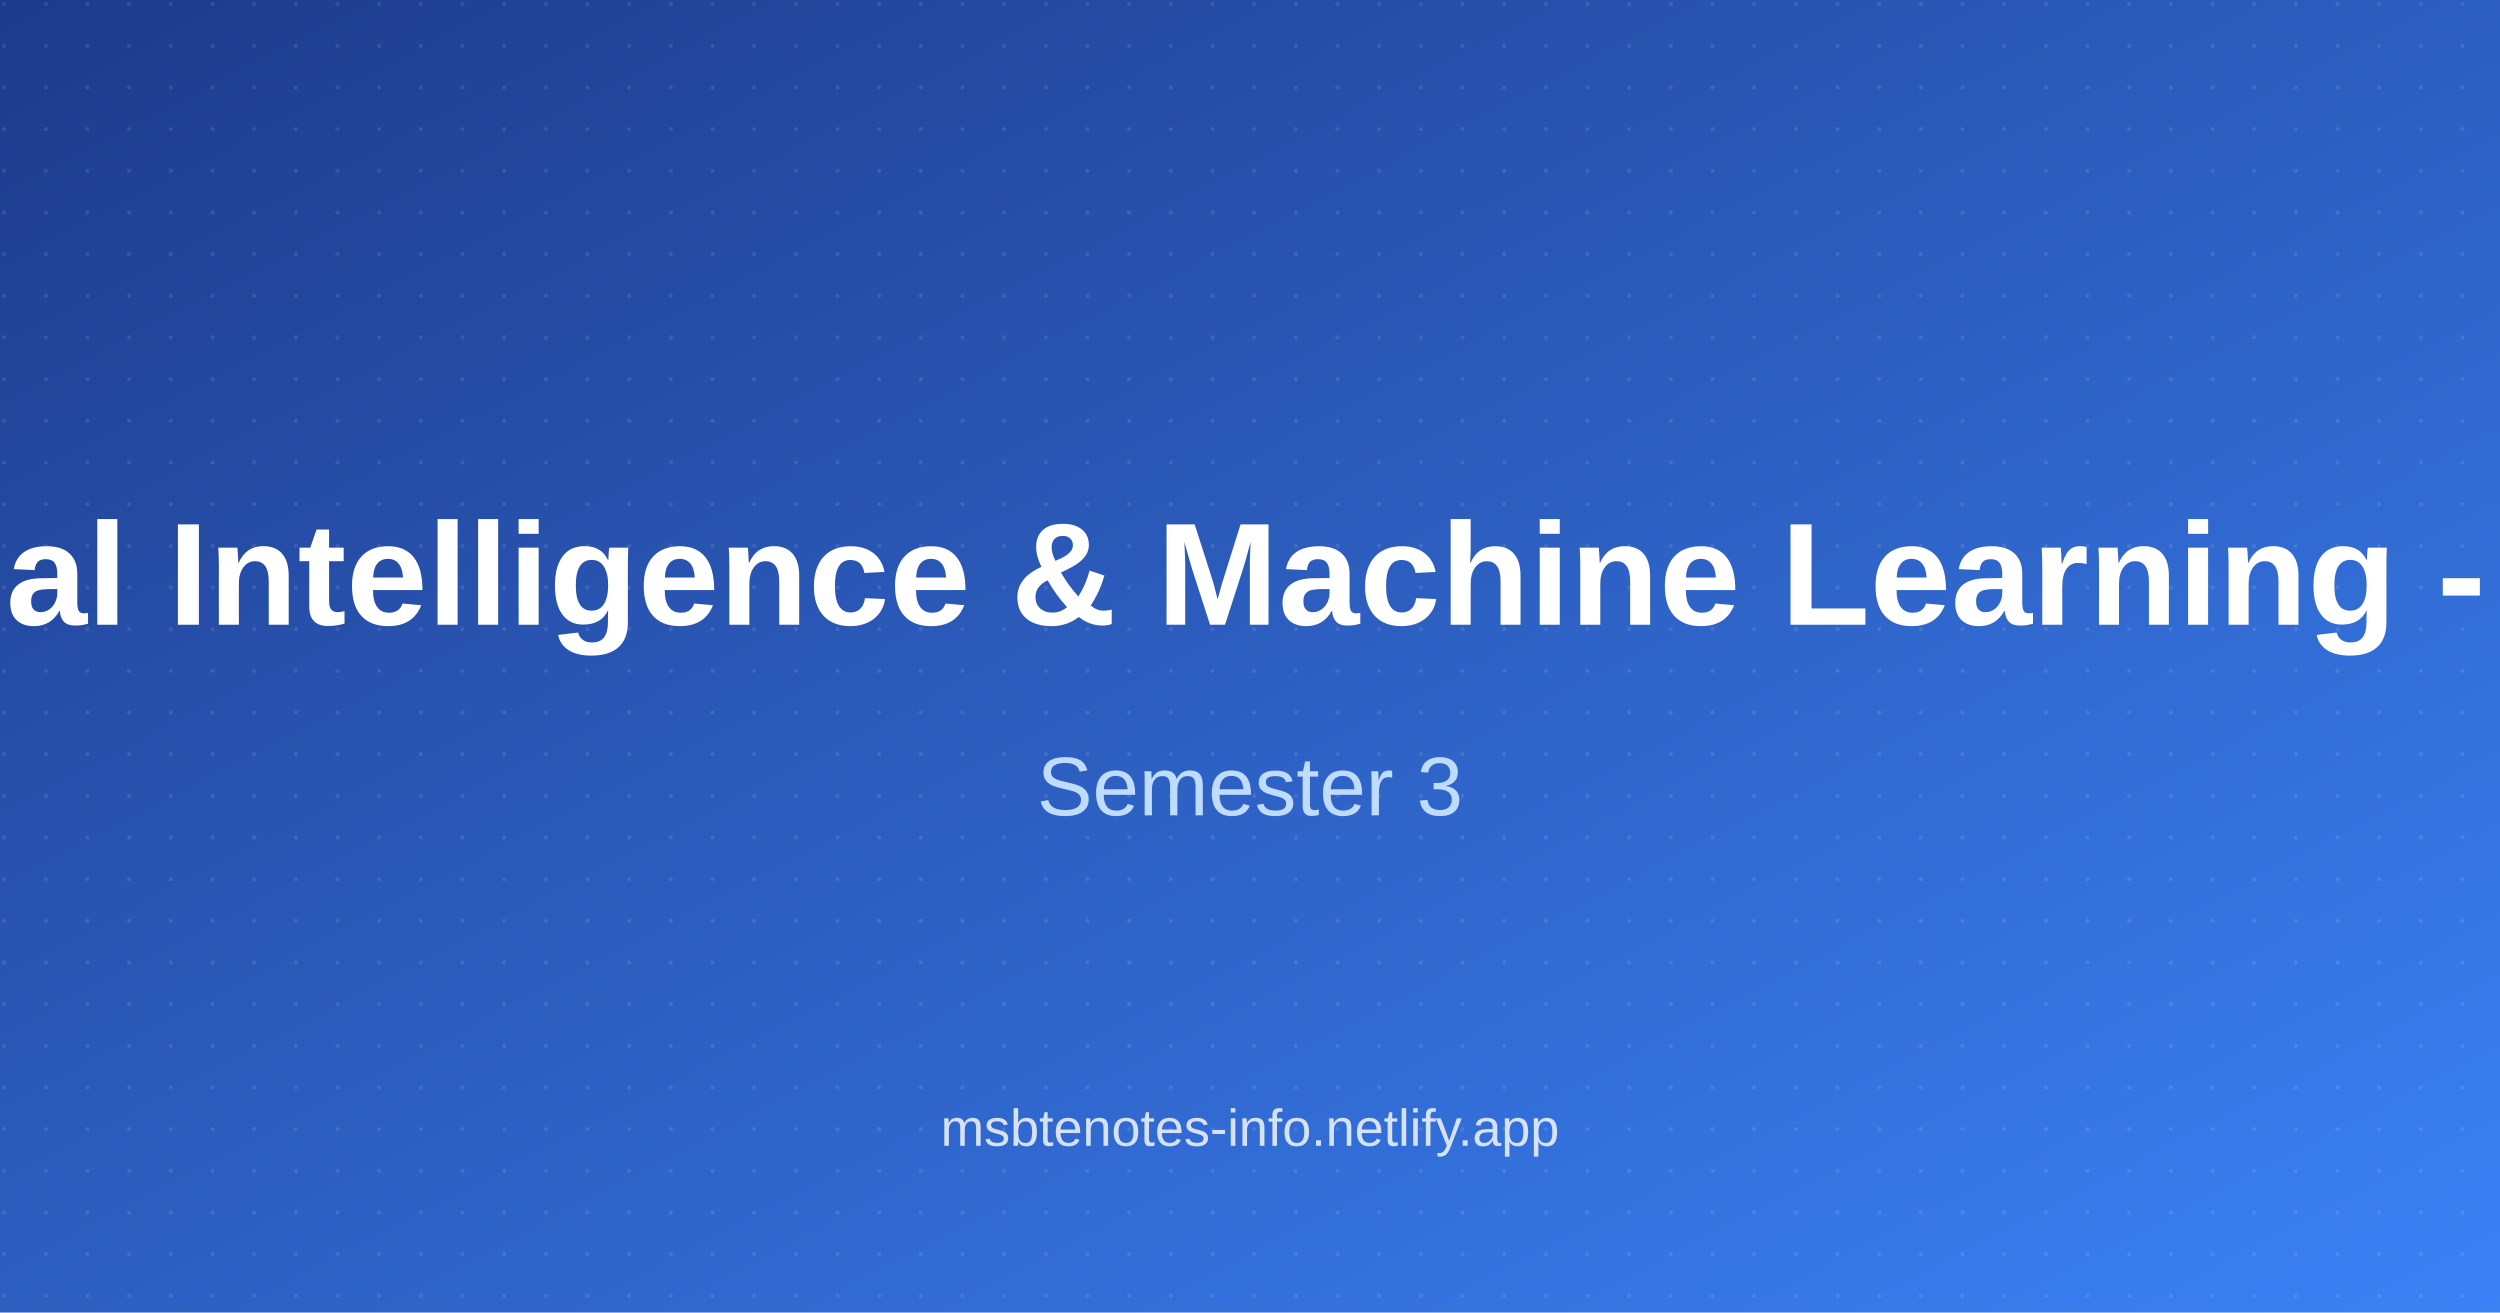
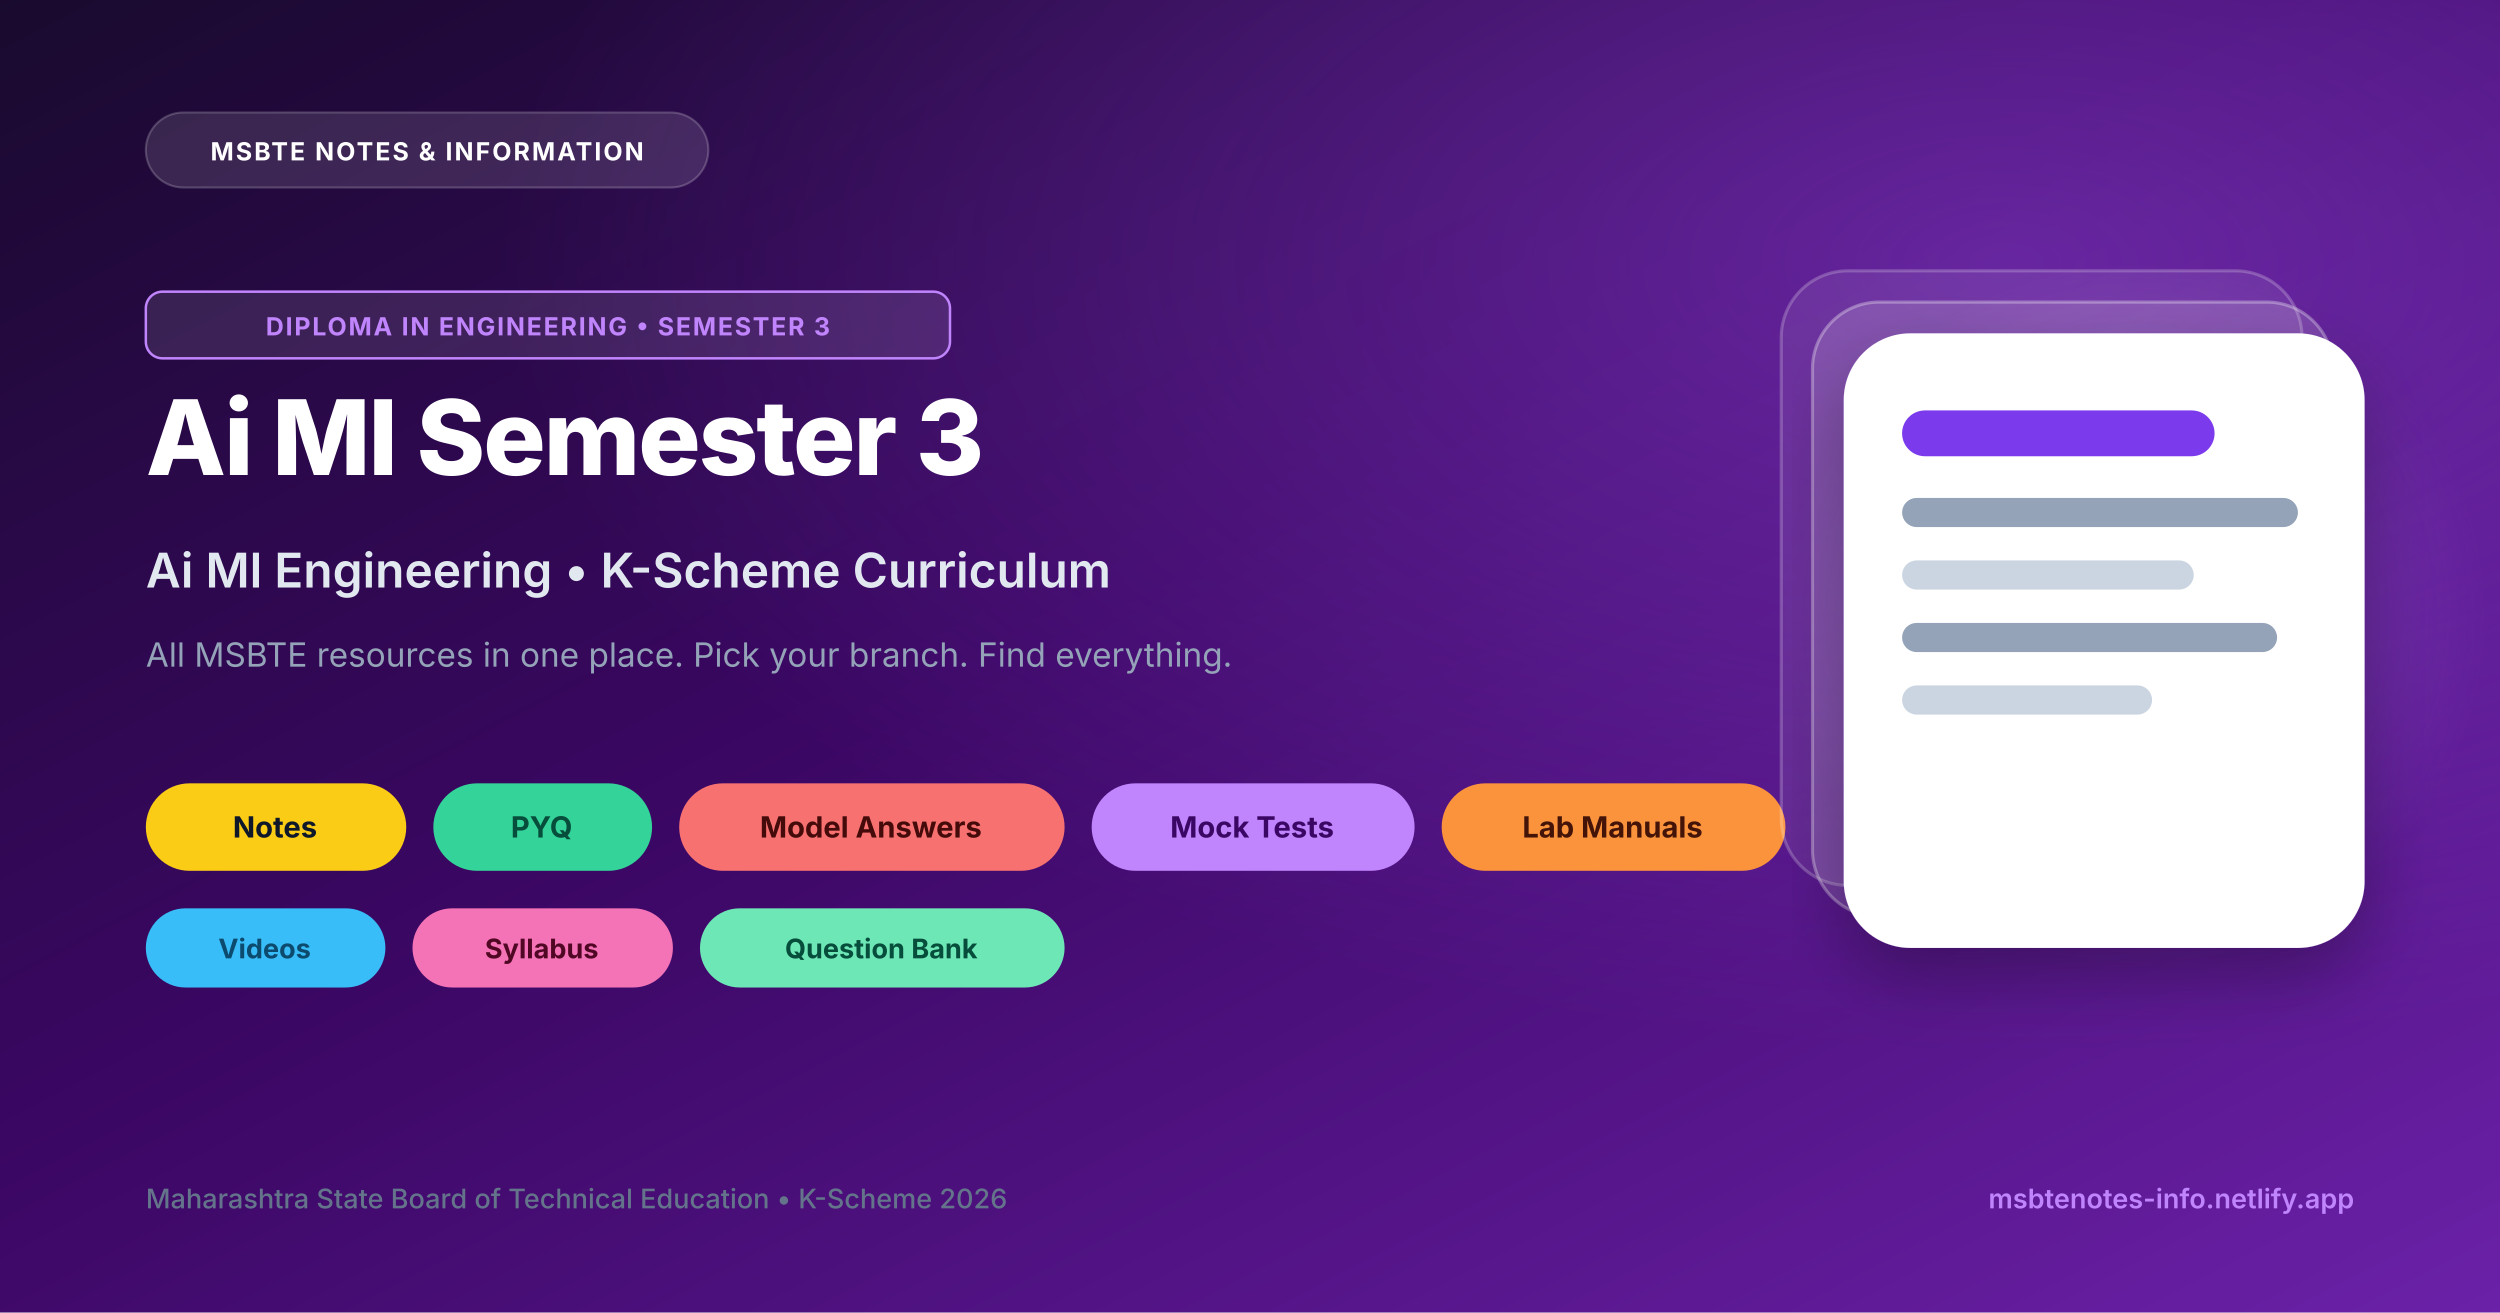
- <svg xmlns="http://www.w3.org/2000/svg" width="1200" height="630">
+ <svg xmlns="http://www.w3.org/2000/svg" width="1200" height="630" viewBox="0 0 1200 630">
  <defs>
-     <linearGradient id="grad1" x1="0%" y1="0%" x2="100%" y2="100%">
-       <stop offset="0%" style="stop-color:#1e3a8a;stop-opacity:1" />
-       <stop offset="100%" style="stop-color:#3b82f6;stop-opacity:1" />
+     <linearGradient id="bgGrad" x1="0%" y1="0%" x2="100%" y2="100%">
+       <stop offset="0%" stop-color="#190a2e" />
+       <stop offset="45%" stop-color="#3b0764" />
+       <stop offset="100%" stop-color="#6b21a8" />
    </linearGradient>
-     <pattern id="pattern1" x="0" y="0" width="20" height="20" patternUnits="userSpaceOnUse">
-       <circle cx="2" cy="2" r="1" fill="rgba(255,255,255,0.1)" />
-     </pattern>
+     <radialGradient id="bgGlow" cx="80%" cy="20%" r="60%">
+       <stop offset="0%" stop-color="#a855f7" stop-opacity="0.38" />
+       <stop offset="100%" stop-color="#a855f7" stop-opacity="0" />
+     </radialGradient>
+     <radialGradient id="cardGlow" cx="50%" cy="50%" r="50%">
+       <stop offset="0%" stop-color="#c084fc" stop-opacity="0.32" />
+       <stop offset="100%" stop-color="#c084fc" stop-opacity="0" />
+     </radialGradient>
+     <filter id="dropShadow" x="-10%" y="-10%" width="130%" height="130%">
+       <feDropShadow dx="0" dy="14" stdDeviation="18" flood-color="#000000" flood-opacity="0.32" />
+     </filter>
  </defs>
-   <rect width="1200" height="630" fill="url(#grad1)" />
-   <rect width="1200" height="630" fill="url(#pattern1)" />
-   <text x="600" y="280" font-family="Arial, sans-serif" font-weight="bold" font-size="70" fill="white" text-anchor="middle" dominant-baseline="middle">
-     Artificial Intelligence &amp; Machine Learning - Sem 3
-   </text>
-   <text x="600" y="380" font-family="Arial, sans-serif" font-size="40" fill="#bfdbfe" text-anchor="middle" dominant-baseline="middle">
-     Semester 3
-   </text>
-   <text x="600" y="550" font-family="Arial, sans-serif" font-size="25" fill="rgba(255,255,255,0.8)" text-anchor="middle">
-     msbtenotes-info.netlify.app
-   </text>
+   <rect width="1200" height="630" fill="url(#bgGrad)" />
+   <rect width="1200" height="630" fill="url(#bgGlow)" />
+   <g transform="translate(70, 54)">
+     <rect width="270" height="36" rx="18" fill="rgba(255, 255, 255, 0.12)" stroke="rgba(255, 255, 255, 0.2)" stroke-width="1" />
+     <text x="135" y="23" font-family="'Segoe UI', Inter, -apple-system, sans-serif" font-size="12" font-weight="700" fill="#ffffff" letter-spacing="0.08em" text-anchor="middle">MSBTE NOTES &amp; INFORMATION</text>
+   </g>
+   <g transform="translate(70, 140)">
+     <rect width="386" height="32" rx="8" fill="rgba(255, 255, 255, 0.1)" stroke="#c084fc" stroke-width="1.2" />
+     <text x="193" y="21" font-family="'Segoe UI', Inter, monospace" font-size="12" font-weight="700" fill="#c084fc" letter-spacing="0.07em" text-anchor="middle">DIPLOMA IN ENGINEERING • SEMESTER 3</text>
+     <text x="0" y="88" font-family="'Segoe UI', Inter, -apple-system, sans-serif" font-size="50" font-weight="800" fill="#ffffff" letter-spacing="-0.02em">
+       Ai Ml Semester 3
+     </text>
+     <text x="0" y="142" font-family="'Segoe UI', Inter, -apple-system, sans-serif" font-size="23" font-weight="600" fill="#e2e8f0">
+       Ai Ml Engineering • K-Scheme Curriculum
+     </text>
+     <text x="0" y="180" font-family="'Segoe UI', Inter, -apple-system, sans-serif" font-size="16" font-weight="400" fill="#94a3b8">
+       All MSBTE resources in one place. Pick your branch. Find everything.
+     </text>
+     <g transform="translate(0, 236)">
+       <g transform="translate(0, 0)">
+         <rect width="125" height="42" rx="21" fill="#facc15" />
+         <text x="62" y="26" font-family="'Segoe UI', Inter, sans-serif" font-size="14" font-weight="700" fill="#0f172a" text-anchor="middle">Notes</text>
+       </g>
+       <g transform="translate(138, 0)">
+         <rect width="105" height="42" rx="21" fill="#34d399" />
+         <text x="52" y="26" font-family="'Segoe UI', Inter, sans-serif" font-size="14" font-weight="700" fill="#064e3b" text-anchor="middle">PYQ</text>
+       </g>
+       <g transform="translate(256, 0)">
+         <rect width="185" height="42" rx="21" fill="#f87171" />
+         <text x="92" y="26" font-family="'Segoe UI', Inter, sans-serif" font-size="14" font-weight="700" fill="#450a0a" text-anchor="middle">Model Answers</text>
+       </g>
+       <g transform="translate(454, 0)">
+         <rect width="155" height="42" rx="21" fill="#c084fc" />
+         <text x="77" y="26" font-family="'Segoe UI', Inter, sans-serif" font-size="14" font-weight="700" fill="#3b0764" text-anchor="middle">Mock Tests</text>
+       </g>
+       <g transform="translate(622, 0)">
+         <rect width="165" height="42" rx="21" fill="#fb923c" />
+         <text x="82" y="26" font-family="'Segoe UI', Inter, sans-serif" font-size="14" font-weight="700" fill="#431407" text-anchor="middle">Lab Manuals</text>
+       </g>
+     </g>
+     <g transform="translate(0, 296)">
+       <g transform="translate(0, 0)">
+         <rect width="115" height="38" rx="19" fill="#38bdf8" />
+         <text x="57" y="24" font-family="'Segoe UI', Inter, sans-serif" font-size="13" font-weight="700" fill="#0c4a6e" text-anchor="middle">Videos</text>
+       </g>
+       <g transform="translate(128, 0)">
+         <rect width="125" height="38" rx="19" fill="#f472b6" />
+         <text x="62" y="24" font-family="'Segoe UI', Inter, sans-serif" font-size="13" font-weight="700" fill="#500724" text-anchor="middle">Syllabus</text>
+       </g>
+       <g transform="translate(266, 0)">
+         <rect width="175" height="38" rx="19" fill="#6ee7b7" />
+         <text x="87" y="24" font-family="'Segoe UI', Inter, sans-serif" font-size="13" font-weight="700" fill="#064e3b" text-anchor="middle">Question Bank</text>
+       </g>
+     </g>
+   </g>
+   <g transform="translate(885, 145)">
+     <circle cx="140" cy="150" r="170" fill="url(#cardGlow)" />
+     <rect x="-30" y="-15" width="250" height="295" rx="32" fill="rgba(255, 255, 255, 0.08)" stroke="rgba(255, 255, 255, 0.22)" stroke-width="1.5" />
+     <rect x="-15" y="0" width="250" height="295" rx="32" fill="rgba(255, 255, 255, 0.16)" stroke="rgba(255, 255, 255, 0.32)" stroke-width="1.5" />
+     <rect x="0" y="15" width="250" height="295" rx="32" fill="#ffffff" filter="url(#dropShadow)" />
+     <rect x="28" y="52" width="150" height="22" rx="11" fill="#7c3aed" />
+     <rect x="28" y="94" width="190" height="14" rx="7" fill="#94a3b8" />
+     <rect x="28" y="124" width="140" height="14" rx="7" fill="#cbd5e1" />
+     <rect x="28" y="154" width="180" height="14" rx="7" fill="#94a3b8" />
+     <rect x="28" y="184" width="120" height="14" rx="7" fill="#cbd5e1" />
+   </g>
+   <g transform="translate(70, 580)">
+     <text x="0" y="0" font-family="'Segoe UI', Inter, sans-serif" font-size="13" font-weight="500" fill="#64748b">
+       Maharashtra State Board of Technical Education • K-Scheme 2026
+     </text>
+     <text x="1060" y="0" font-family="'Segoe UI', Inter, sans-serif" font-size="13" font-weight="600" fill="#c084fc" text-anchor="end">
+       msbtenotes-info.netlify.app
+     </text>
+   </g>
</svg>
